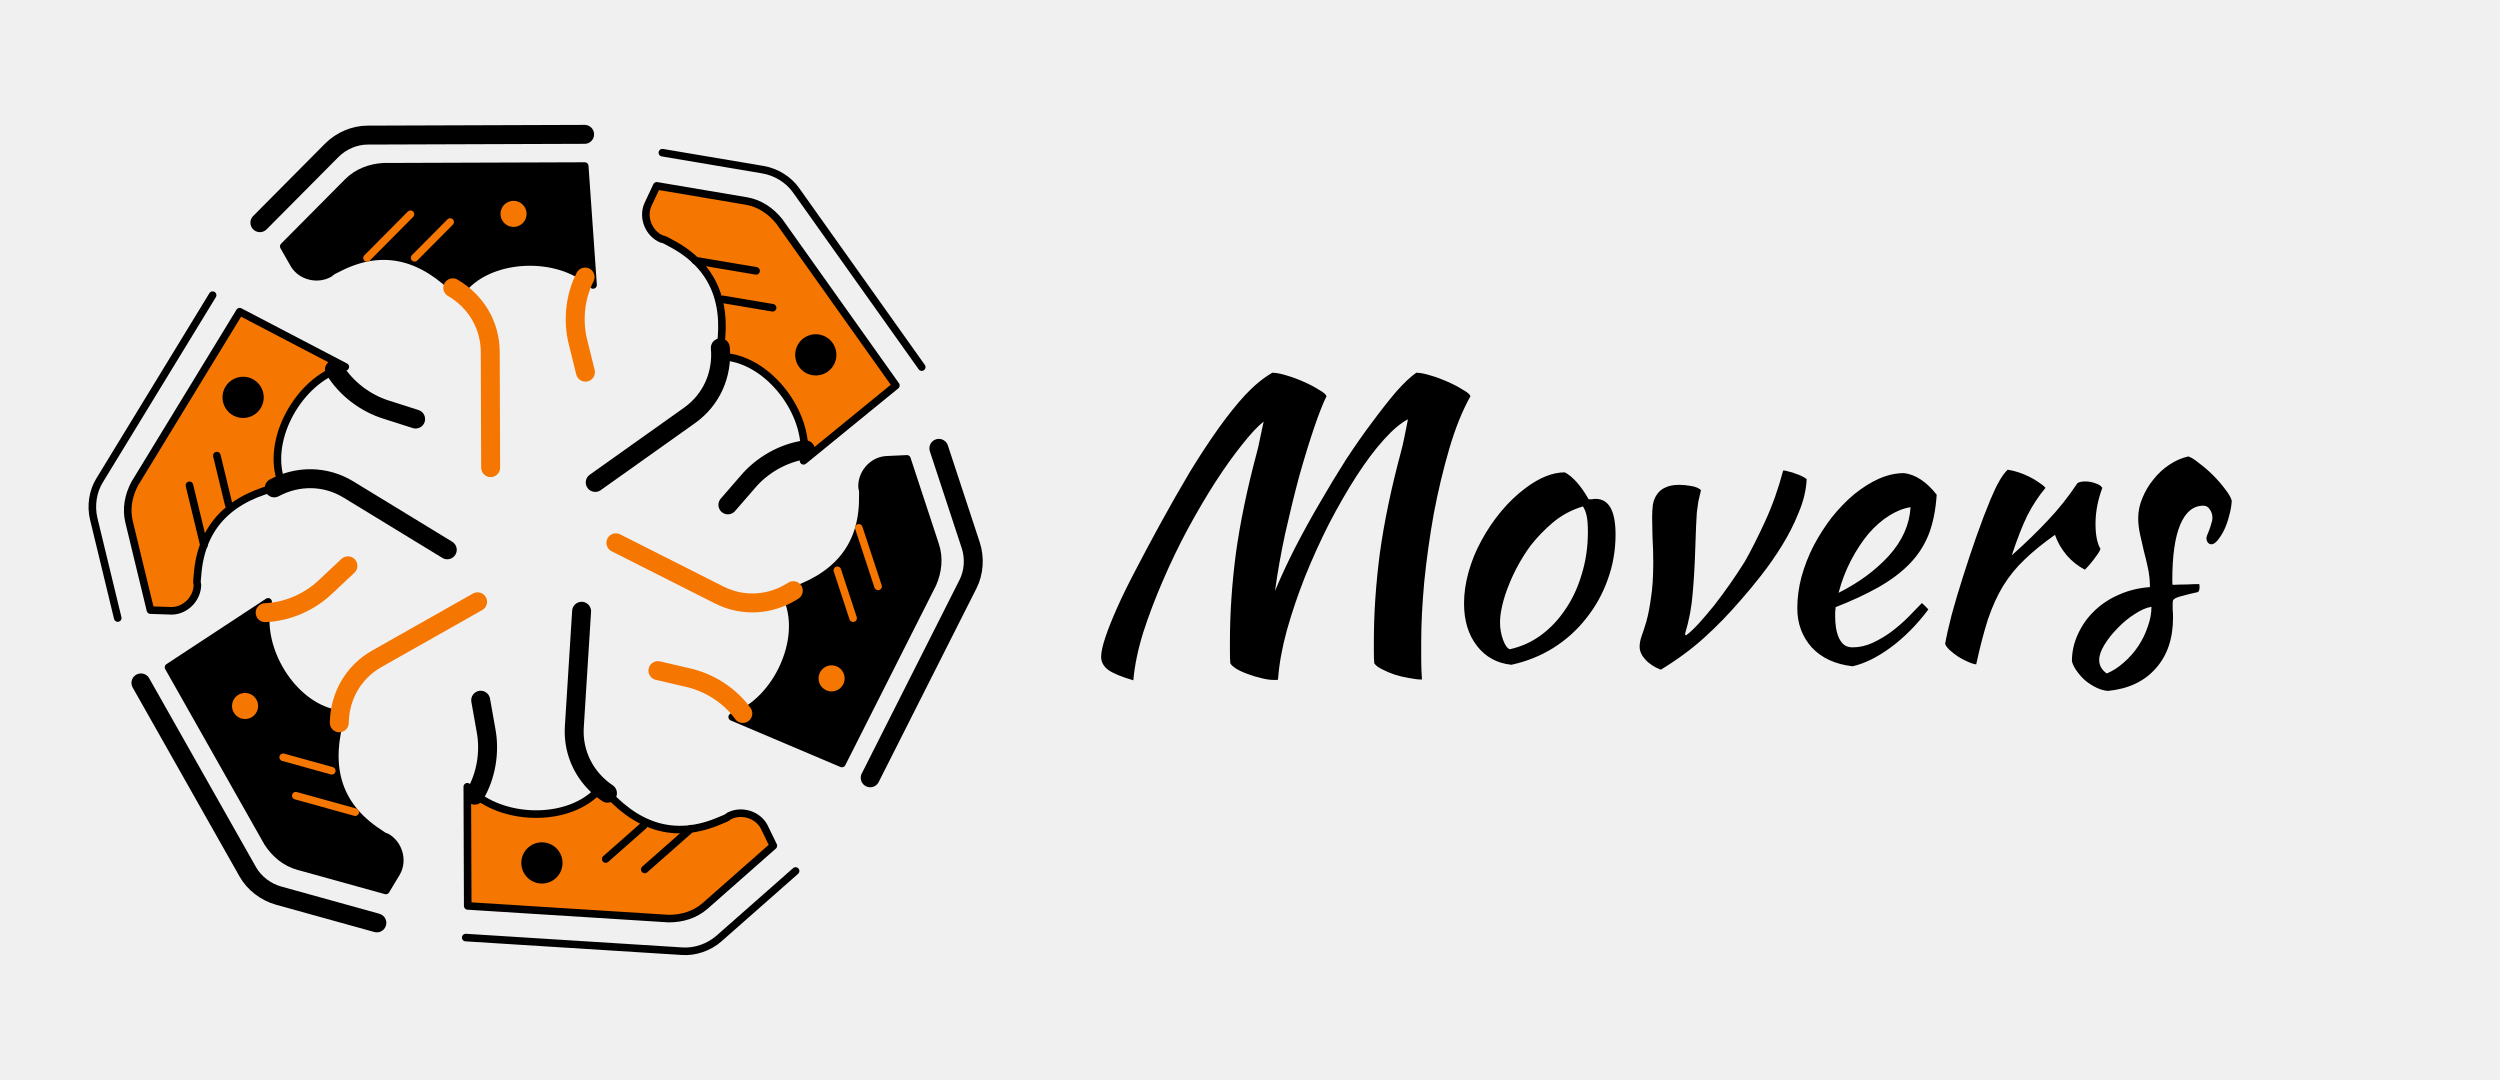
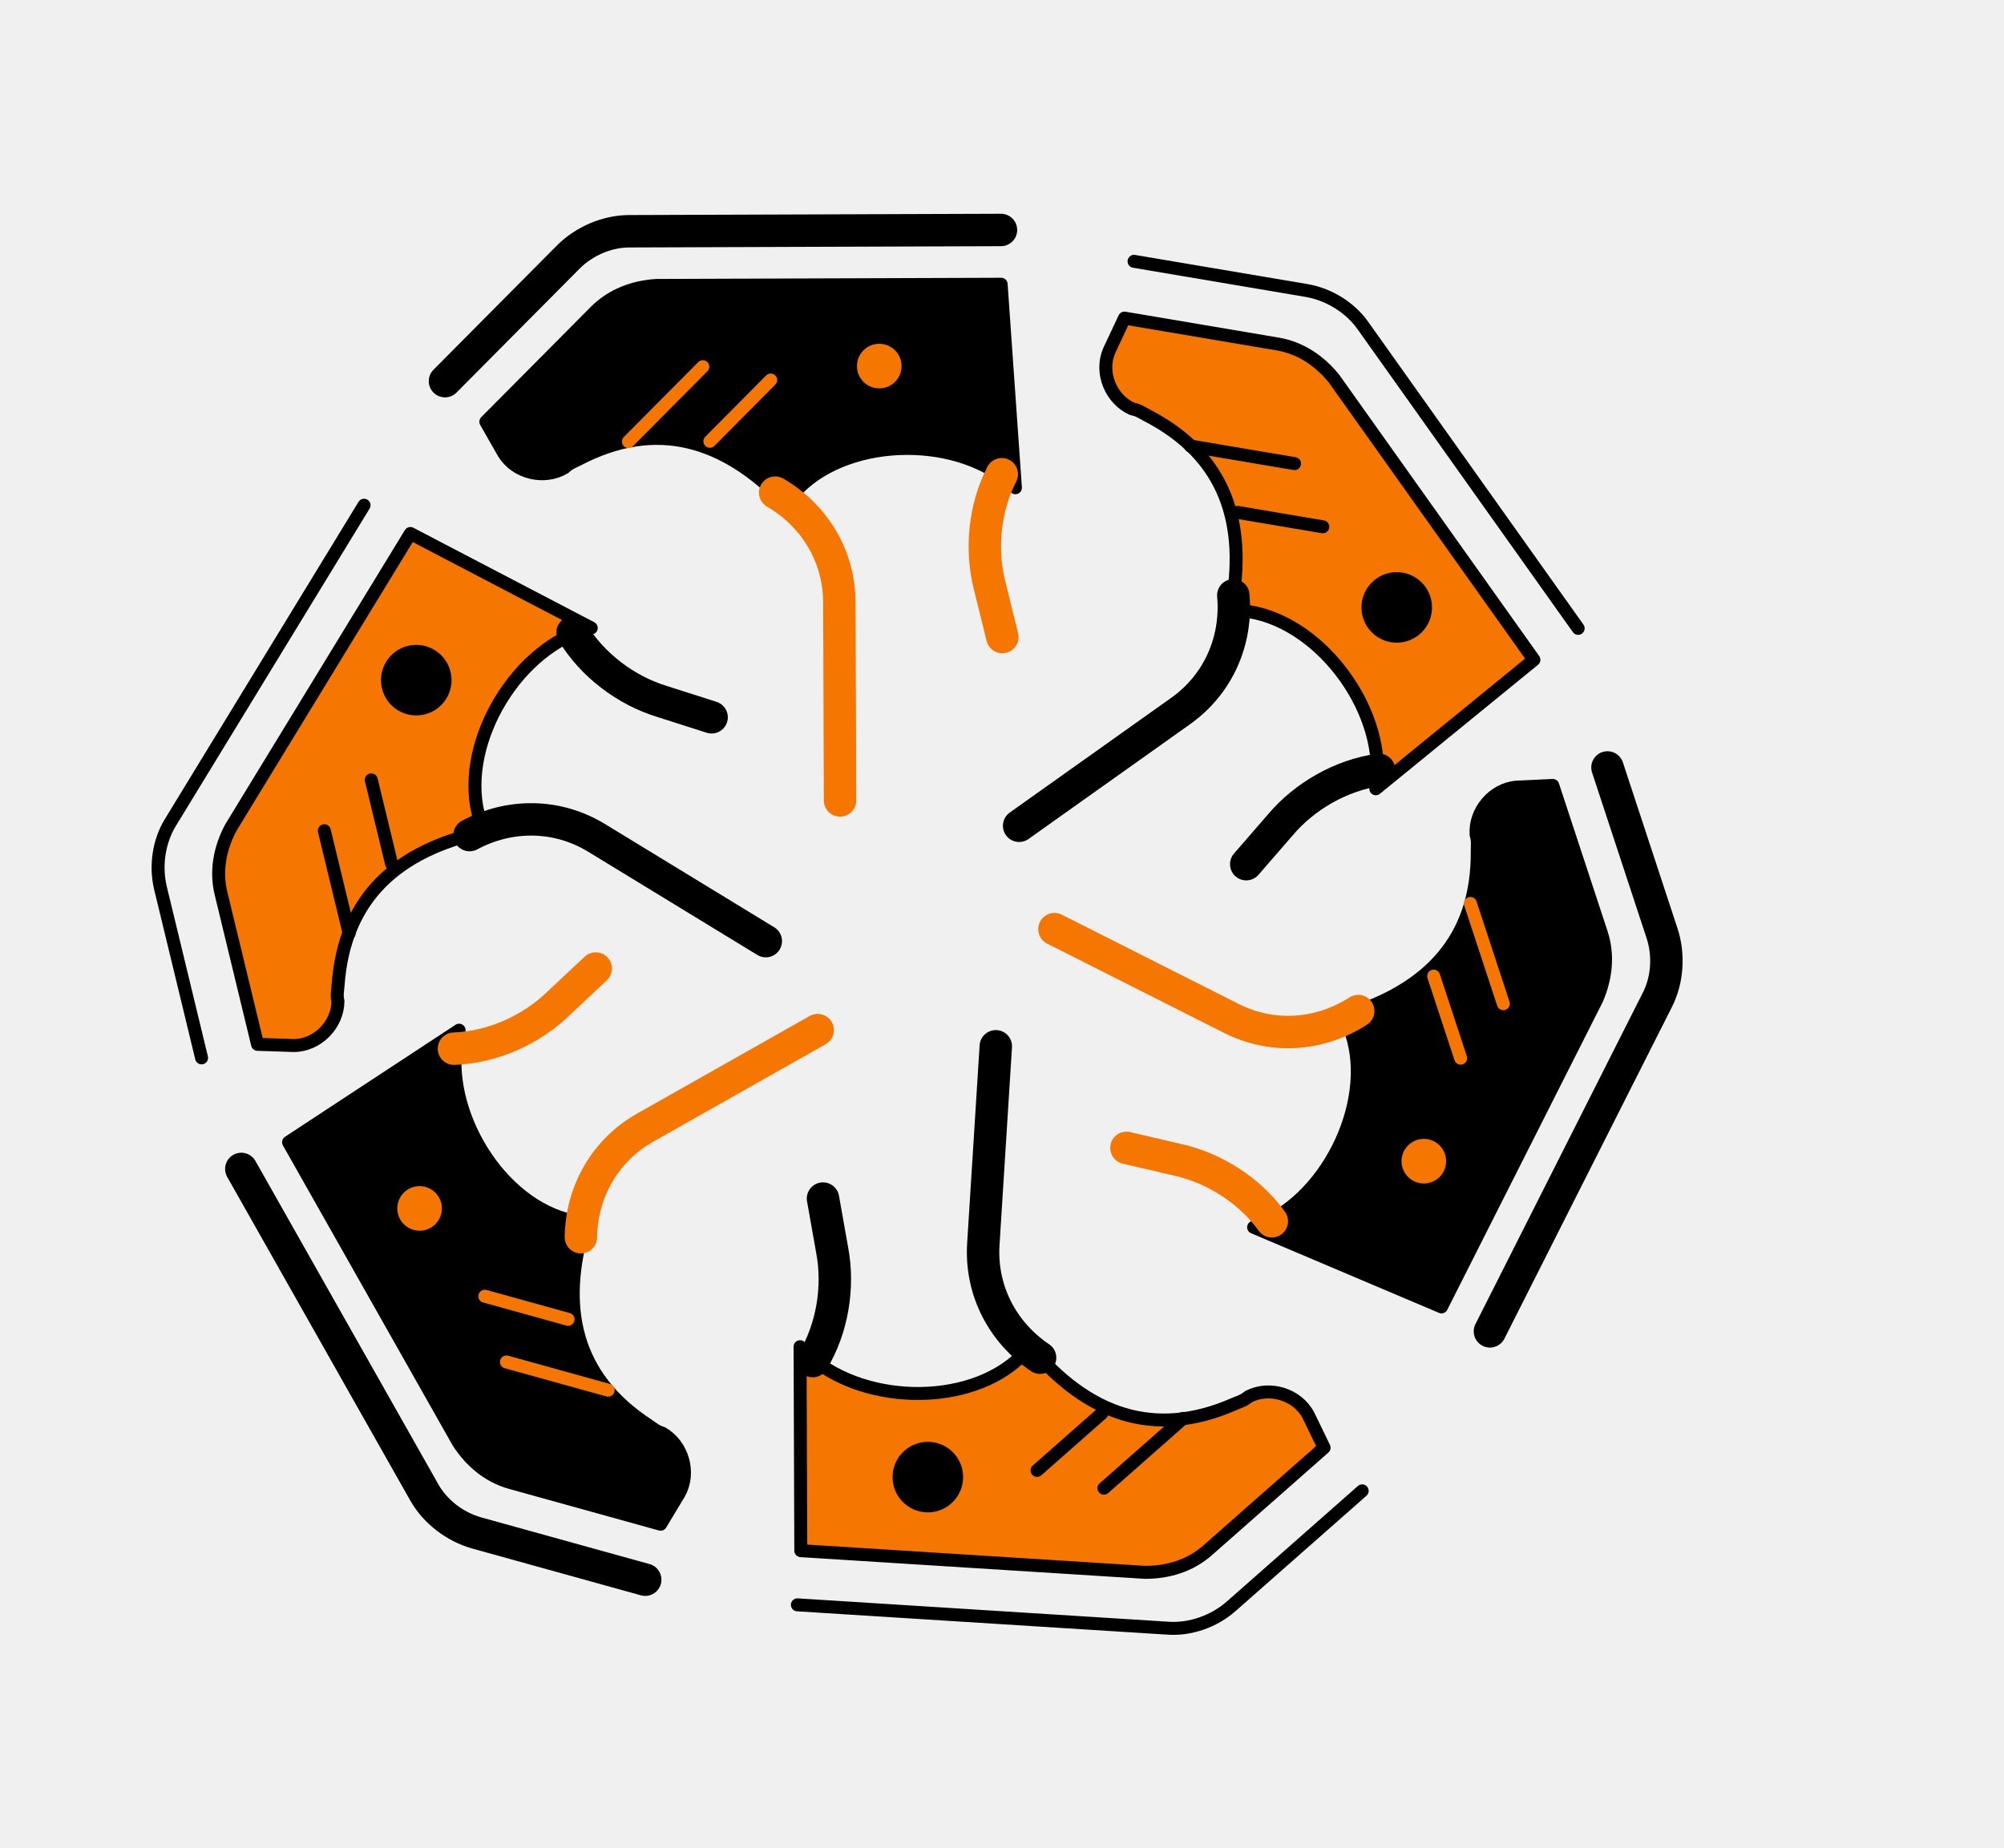
- <svg xmlns="http://www.w3.org/2000/svg" width="660" height="285" viewBox="0 0 660 285" fill="none">
+ <svg xmlns="http://www.w3.org/2000/svg" width="309" height="285" viewBox="0 0 309 285" fill="none">
  <g clip-path="url(#clip0_308_351)">
    <path d="M204.165 223.279L186.18 239.131C183.516 241.479 180.095 242.522 176.531 242.507L123.478 239.163L123.364 207.701C130.997 216.361 148.124 217.44 156.783 209.808L159.004 207.851C167.588 218.038 177.821 222.038 190.33 216.535C191.192 216.17 191.832 216.001 192.498 215.414C195.749 213.731 200.07 215.052 201.752 218.304L204.165 223.279Z" fill="#F57601" stroke="black" stroke-width="2" stroke-miterlimit="10" stroke-linecap="round" stroke-linejoin="round" />
    <path d="M122.952 247.518L180.182 251.125C183.523 251.336 187.166 250.097 189.831 247.749L210.036 229.94" stroke="black" stroke-width="2" stroke-miterlimit="10" stroke-linecap="round" stroke-linejoin="round" />
    <path d="M146.002 231.147C147.841 229.525 148.018 226.72 146.397 224.881C144.776 223.041 141.97 222.864 140.131 224.486C138.291 226.107 138.115 228.912 139.736 230.752C141.357 232.591 144.163 232.768 146.002 231.147Z" fill="black" stroke="black" stroke-width="2" stroke-miterlimit="10" stroke-linecap="round" stroke-linejoin="round" />
    <path d="M159.907 226.781L169.899 217.974" stroke="black" stroke-width="2" stroke-miterlimit="10" stroke-linecap="round" stroke-linejoin="round" />
    <path d="M170.219 229.527L182.431 218.764" stroke="black" stroke-width="2" stroke-miterlimit="10" stroke-linecap="round" stroke-linejoin="round" />
    <path d="M153.545 161.373L151.623 191.868C151.175 198.97 154.54 205.473 160.373 209.405" stroke="black" stroke-width="5" stroke-miterlimit="10" stroke-linecap="round" stroke-linejoin="round" />
    <path d="M125.321 209.922C128.366 204.871 129.401 198.436 128.294 192.704L126.901 184.858" stroke="black" stroke-width="5" stroke-miterlimit="10" stroke-linecap="round" stroke-linejoin="round" />
  </g>
  <g clip-path="url(#clip1_308_351)">
    <path d="M101.861 235.085L78.76 228.675C75.338 227.726 72.597 225.429 70.663 222.435L44.494 176.165L70.788 158.889C67.702 170.012 76.15 184.95 87.273 188.036L90.125 188.827C86.278 201.582 88.515 212.339 99.956 219.813C100.732 220.336 101.223 220.779 102.079 221.017C105.264 222.822 106.517 227.163 104.711 230.348L101.861 235.085Z" fill="black" stroke="black" stroke-width="2" stroke-miterlimit="10" stroke-linecap="round" stroke-linejoin="round" />
    <path d="M37.207 180.287L65.437 230.2C67.085 233.115 70.112 235.49 73.534 236.44L99.487 243.641" stroke="black" stroke-width="5" stroke-miterlimit="10" stroke-linecap="round" stroke-linejoin="round" />
    <path d="M63.509 190.656C65.872 191.312 68.319 189.928 68.974 187.566C69.63 185.203 68.246 182.756 65.883 182.101C63.521 181.445 61.074 182.829 60.419 185.191C59.763 187.554 61.147 190.001 63.509 190.656Z" fill="#F57601" stroke="black" stroke-width="2" stroke-miterlimit="10" stroke-linecap="round" stroke-linejoin="round" />
    <path d="M74.76 199.922L87.594 203.483" stroke="#F57601" stroke-width="2" stroke-miterlimit="10" stroke-linecap="round" stroke-linejoin="round" />
    <path d="M78.09 210.06L93.776 214.413" stroke="#F57601" stroke-width="2" stroke-miterlimit="10" stroke-linecap="round" stroke-linejoin="round" />
    <path d="M126.08 158.875L99.484 173.917C93.29 177.42 89.68 183.79 89.571 190.824" stroke="#F57601" stroke-width="5" stroke-miterlimit="10" stroke-linecap="round" stroke-linejoin="round" />
    <path d="M69.997 161.741C75.891 161.534 81.847 158.887 86.044 154.83L91.857 149.378" stroke="#F57601" stroke-width="5" stroke-miterlimit="10" stroke-linecap="round" stroke-linejoin="round" />
  </g>
  <g clip-path="url(#clip2_308_351)">
    <path d="M173.385 49.062L197.022 53.059C200.524 53.651 203.488 55.653 205.719 58.432L236.514 101.761L212.138 121.653C214.063 110.271 204.121 96.283 192.74 94.359L189.822 93.865C192.334 80.782 189.002 70.313 176.852 64.056C176.026 63.616 175.492 63.226 174.616 63.078C171.263 61.61 169.569 57.422 171.037 54.068L173.385 49.062Z" fill="#F57601" stroke="black" stroke-width="2" stroke-miterlimit="10" stroke-linecap="round" stroke-linejoin="round" />
    <path d="M243.337 96.912L210.118 50.17C208.178 47.441 204.923 45.39 201.421 44.798L174.865 40.307" stroke="black" stroke-width="2" stroke-miterlimit="10" stroke-linecap="round" stroke-linejoin="round" />
    <path d="M216.107 89.305C213.69 88.896 211.399 90.525 210.99 92.942C210.581 95.36 212.209 97.651 214.627 98.06C217.045 98.469 219.336 96.84 219.745 94.423C220.153 92.005 218.525 89.714 216.107 89.305Z" fill="black" stroke="black" stroke-width="2" stroke-miterlimit="10" stroke-linecap="round" stroke-linejoin="round" />
    <path d="M203.962 81.248L190.83 79.027" stroke="black" stroke-width="2" stroke-miterlimit="10" stroke-linecap="round" stroke-linejoin="round" />
    <path d="M199.606 71.506L183.556 68.792" stroke="black" stroke-width="2" stroke-miterlimit="10" stroke-linecap="round" stroke-linejoin="round" />
    <path d="M157.142 127.361L182.048 109.66C187.848 105.538 190.783 98.83 190.167 91.822" stroke="black" stroke-width="5" stroke-miterlimit="10" stroke-linecap="round" stroke-linejoin="round" />
    <path d="M212.632 118.734C206.791 119.548 201.139 122.794 197.382 127.262L192.161 133.283" stroke="black" stroke-width="5" stroke-miterlimit="10" stroke-linecap="round" stroke-linejoin="round" />
  </g>
  <g clip-path="url(#clip3_308_351)">
    <path d="M239.425 121.141L246.917 143.914C248.027 147.287 247.639 150.842 246.222 154.113L222.264 201.565L193.297 189.284C204.262 185.677 211.997 170.358 208.39 159.393L207.465 156.582C220.209 152.7 227.914 144.869 227.78 131.203C227.784 130.267 227.88 129.613 227.603 128.769C227.336 125.118 230.251 121.666 233.902 121.4L239.425 121.141Z" fill="black" stroke="black" stroke-width="2" stroke-miterlimit="10" stroke-linecap="round" stroke-linejoin="round" />
    <path d="M229.736 205.338L255.582 154.149C257.091 151.16 257.387 147.324 256.277 143.95L247.86 118.366" stroke="black" stroke-width="5" stroke-miterlimit="10" stroke-linecap="round" stroke-linejoin="round" />
    <path d="M223.761 177.704C222.995 175.375 220.485 174.108 218.156 174.874C215.827 175.641 214.56 178.15 215.327 180.479C216.093 182.808 218.602 184.075 220.931 183.309C223.26 182.542 224.527 180.033 223.761 177.704Z" fill="#F57601" stroke="black" stroke-width="2" stroke-miterlimit="10" stroke-linecap="round" stroke-linejoin="round" />
    <path d="M225.222 163.203L221.059 150.551" stroke="#F57601" stroke-width="2" stroke-miterlimit="10" stroke-linecap="round" stroke-linejoin="round" />
    <path d="M231.806 154.805L226.719 139.342" stroke="#F57601" stroke-width="2" stroke-miterlimit="10" stroke-linecap="round" stroke-linejoin="round" />
    <path d="M162.591 143.303L189.867 157.074C196.219 160.281 203.521 159.748 209.433 155.934" stroke="#F57601" stroke-width="5" stroke-miterlimit="10" stroke-linecap="round" stroke-linejoin="round" />
    <path d="M196.109 188.359C192.665 183.572 187.156 180.088 181.452 178.849L173.691 177.04" stroke="#F57601" stroke-width="5" stroke-miterlimit="10" stroke-linecap="round" stroke-linejoin="round" />
  </g>
  <g clip-path="url(#clip4_308_351)">
    <path d="M74.913 65.044L91.806 48.033C94.309 45.513 97.653 44.246 101.21 44.024L154.367 43.84L156.569 75.225C148.379 67.091 131.218 67.151 123.084 75.341L120.999 77.441C111.757 67.846 101.281 64.534 89.165 70.854C88.329 71.276 87.702 71.487 87.076 72.117C83.944 74.012 79.545 72.981 77.651 69.848L74.913 65.044Z" fill="black" stroke="black" stroke-width="2" stroke-miterlimit="10" stroke-linecap="round" stroke-linejoin="round" />
    <path d="M154.339 35.469L96.996 35.667C93.647 35.679 90.094 37.157 87.592 39.676L68.613 58.787" stroke="black" stroke-width="5" stroke-miterlimit="10" stroke-linecap="round" stroke-linejoin="round" />
    <path d="M132.426 53.334C130.698 55.074 130.708 57.885 132.447 59.612C134.187 61.34 136.998 61.33 138.726 59.59C140.454 57.851 140.444 55.04 138.704 53.312C136.964 51.584 134.153 51.594 132.426 53.334Z" fill="#F57601" stroke="black" stroke-width="2" stroke-miterlimit="10" stroke-linecap="round" stroke-linejoin="round" />
    <path d="M118.841 58.613L109.456 68.063" stroke="#F57601" stroke-width="2" stroke-miterlimit="10" stroke-linecap="round" stroke-linejoin="round" />
    <path d="M108.369 56.556L96.899 68.107" stroke="#F57601" stroke-width="2" stroke-miterlimit="10" stroke-linecap="round" stroke-linejoin="round" />
    <path d="M129.53 123.454L129.424 92.899C129.399 85.783 125.61 79.518 119.529 75.981" stroke="#F57601" stroke-width="5" stroke-miterlimit="10" stroke-linecap="round" stroke-linejoin="round" />
    <path d="M154.469 73.139C151.767 78.381 151.161 84.871 152.646 90.516L154.556 98.253" stroke="#F57601" stroke-width="5" stroke-miterlimit="10" stroke-linecap="round" stroke-linejoin="round" />
  </g>
  <g clip-path="url(#clip5_308_351)">
    <path d="M39.712 161.07L34.074 137.769C33.238 134.317 33.911 130.804 35.586 127.658L63.279 82.284L91.165 96.852C79.946 99.567 71.006 114.215 73.721 125.434L74.417 128.311C61.402 131.156 53.092 138.343 52.128 151.975C52.049 152.908 51.901 153.552 52.11 154.415C52.082 158.076 48.899 161.283 45.238 161.255L39.712 161.07Z" fill="#F57601" stroke="black" stroke-width="2" stroke-miterlimit="10" stroke-linecap="round" stroke-linejoin="round" />
    <path d="M56.133 77.923L26.26 126.87C24.515 129.728 23.912 133.529 24.748 136.981L31.082 163.158" stroke="black" stroke-width="2" stroke-miterlimit="10" stroke-linecap="round" stroke-linejoin="round" />
    <path d="M59.87 105.948C60.446 108.331 62.846 109.795 65.229 109.218C67.612 108.642 69.076 106.242 68.5 103.859C67.923 101.476 65.524 100.012 63.14 100.588C60.757 101.165 59.293 103.564 59.87 105.948Z" fill="black" stroke="black" stroke-width="2" stroke-miterlimit="10" stroke-linecap="round" stroke-linejoin="round" />
    <path d="M57.249 120.285L60.381 133.23" stroke="black" stroke-width="2" stroke-miterlimit="10" stroke-linecap="round" stroke-linejoin="round" />
    <path d="M50.011 128.126L53.84 143.948" stroke="black" stroke-width="2" stroke-miterlimit="10" stroke-linecap="round" stroke-linejoin="round" />
    <path d="M118.078 145.151L91.997 129.233C85.923 125.526 78.602 125.471 72.403 128.798" stroke="black" stroke-width="5" stroke-miterlimit="10" stroke-linecap="round" stroke-linejoin="round" />
    <path d="M88.288 97.548C91.337 102.596 96.548 106.512 102.134 108.205L109.725 110.631" stroke="black" stroke-width="5" stroke-miterlimit="10" stroke-linecap="round" stroke-linejoin="round" />
  </g>
-   <path d="M337.4 179.4C337.267 179.467 337.133 179.5 337 179.5C336.867 179.5 336.6 179.5 336.2 179.5C335.267 179.5 334.167 179.333 332.9 179C331.7 178.733 330.5 178.367 329.3 177.9C328.167 177.5 327.167 177.033 326.3 176.5C325.5 175.967 325 175.5 324.8 175.1C324.733 174.167 324.7 173.2 324.7 172.2C324.7 171.2 324.7 170.233 324.7 169.3C324.7 161.833 325.233 154.033 326.3 145.9C327.433 137.767 329.267 128.967 331.8 119.5C332.067 118.567 332.333 117.4 332.6 116C332.933 114.533 333.267 112.967 333.6 111.3C332 112.567 330.1 114.6 327.9 117.4C325.7 120.133 323.367 123.4 320.9 127.2C318.5 130.933 316.067 135.067 313.6 139.6C311.2 144.067 309 148.633 307 153.3C305 157.9 303.267 162.467 301.8 167C300.4 171.533 299.533 175.733 299.2 179.6C296 178.667 293.767 177.733 292.5 176.8C291.3 175.867 290.7 174.733 290.7 173.4C290.7 172.2 291.067 170.5 291.8 168.3C292.533 166.1 293.567 163.5 294.9 160.5C296.233 157.5 297.867 154.167 299.8 150.5C301.733 146.767 303.867 142.767 306.2 138.5C308.867 133.633 311.467 129.067 314 124.8C316.6 120.533 319.133 116.667 321.6 113.2C324.067 109.733 326.467 106.733 328.8 104.2C331.2 101.667 333.567 99.733 335.9 98.4C336.833 98.4 338.067 98.633 339.6 99.1C341.2 99.567 342.733 100.133 344.2 100.8C345.733 101.467 347.067 102.167 348.2 102.9C349.4 103.567 350.067 104.133 350.2 104.6C349.267 106.467 348.167 109.267 346.9 113C345.633 116.733 344.333 120.967 343 125.7C341.733 130.433 340.5 135.467 339.3 140.8C338.167 146.067 337.267 151.133 336.6 156C338.133 152.333 339.9 148.533 341.9 144.6C343.967 140.6 346.133 136.667 348.4 132.8C350.667 128.867 352.967 125.067 355.3 121.4C357.7 117.733 360.033 114.4 362.3 111.4C364.567 108.333 366.667 105.667 368.6 103.4C370.6 101.133 372.367 99.467 373.9 98.4C374.833 98.4 376.067 98.633 377.6 99.1C379.2 99.567 380.733 100.133 382.2 100.8C383.733 101.467 385.067 102.167 386.2 102.9C387.4 103.567 388.067 104.133 388.2 104.6C386.067 108.4 384.2 113.033 382.6 118.5C381 123.967 379.633 129.7 378.5 135.7C377.433 141.7 376.6 147.667 376 153.6C375.467 159.467 375.2 164.733 375.2 169.4C375.2 170.933 375.2 172.533 375.2 174.2C375.2 175.867 375.267 177.6 375.4 179.4C374.467 179.4 373.333 179.267 372 179C370.733 178.8 369.467 178.5 368.2 178.1C367 177.7 365.9 177.233 364.9 176.7C363.9 176.233 363.2 175.7 362.8 175.1C362.733 174.167 362.7 173.2 362.7 172.2C362.7 171.2 362.7 170.233 362.7 169.3C362.7 161.833 363.233 154.033 364.3 145.9C365.433 137.767 367.267 128.967 369.8 119.5C370.067 118.567 370.367 117.3 370.7 115.7C371.033 114.1 371.367 112.433 371.7 110.7C369.833 111.633 367.7 113.433 365.3 116.1C362.967 118.7 360.567 121.9 358.1 125.7C355.7 129.433 353.3 133.6 350.9 138.2C348.567 142.8 346.433 147.5 344.5 152.3C342.633 157.033 341.033 161.767 339.7 166.5C338.433 171.167 337.667 175.467 337.4 179.4ZM399.004 175.5C395.204 175.1 392.171 173.433 389.904 170.5C387.637 167.567 386.504 163.833 386.504 159.3C386.504 156.633 386.904 153.867 387.704 151C388.504 148.133 389.637 145.367 391.104 142.7C392.571 139.967 394.304 137.4 396.304 135C398.304 132.6 400.471 130.533 402.804 128.8C406.471 126.067 409.904 124.7 413.104 124.7C415.237 125.833 417.337 128.2 419.404 131.8C419.737 131.8 420.037 131.8 420.304 131.8C420.571 131.733 420.871 131.7 421.204 131.7C424.737 131.7 426.504 134.833 426.504 141.1C426.504 145.3 425.804 149.3 424.404 153.1C423.071 156.833 421.171 160.233 418.704 163.3C416.304 166.367 413.404 168.967 410.004 171.1C406.671 173.167 403.004 174.633 399.004 175.5ZM404.104 144C402.971 145.533 401.904 147.2 400.904 149C399.904 150.8 399.037 152.633 398.304 154.5C397.571 156.3 397.004 158.067 396.604 159.8C396.204 161.467 396.004 162.967 396.004 164.3C396.004 165.9 396.271 167.433 396.804 168.9C397.337 170.367 397.937 171.2 398.604 171.4C401.604 170.733 404.337 169.5 406.804 167.7C409.337 165.833 411.504 163.533 413.304 160.8C415.171 158.067 416.604 154.967 417.604 151.5C418.671 148.033 419.204 144.333 419.204 140.4C419.204 138.667 419.104 137.3 418.904 136.3C418.704 135.3 418.371 134.433 417.904 133.7C414.971 134.567 412.337 135.967 410.004 137.9C407.737 139.833 405.771 141.867 404.104 144ZM436.161 136.6C436.161 135.4 436.228 134.267 436.361 133.2C436.561 132.133 436.928 131.233 437.461 130.5C437.994 129.7 438.728 129.1 439.661 128.7C440.594 128.233 441.828 128 443.361 128C444.294 128 445.328 128.1 446.461 128.3C447.661 128.5 448.528 128.867 449.061 129.4C448.794 130.533 448.561 131.533 448.361 132.4C448.228 133.267 448.094 134.233 447.961 135.3C447.894 136.3 447.828 137.533 447.761 139C447.694 140.4 447.628 142.233 447.561 144.5C447.428 149.033 447.194 153.1 446.861 156.7C446.594 160.233 445.928 163.767 444.861 167.3C444.861 167.567 444.961 167.7 445.161 167.7C446.161 166.967 447.294 165.9 448.561 164.5C449.828 163.1 451.161 161.533 452.561 159.8C453.961 158 455.361 156.1 456.761 154.1C458.161 152.1 459.461 150.133 460.661 148.2C462.261 145.4 464.028 141.9 465.961 137.7C467.894 133.5 469.494 129 470.761 124.2C471.161 124.2 471.661 124.3 472.261 124.5C472.928 124.633 473.561 124.833 474.161 125.1C474.828 125.3 475.394 125.533 475.861 125.8C476.394 126.067 476.761 126.3 476.961 126.5C476.828 129.367 476.128 132.3 474.861 135.3C473.661 138.3 472.194 141.2 470.461 144C468.728 146.8 466.894 149.433 464.961 151.9C463.028 154.367 461.261 156.5 459.661 158.3C456.461 162.033 453.228 165.367 449.961 168.3C446.761 171.233 442.928 174.067 438.461 176.8C436.728 176.133 435.361 175.233 434.361 174.1C433.361 173.033 432.861 171.9 432.861 170.7C432.861 169.9 433.028 169 433.361 168C433.761 166.933 434.194 165.6 434.661 164C435.128 162.333 435.528 160.267 435.861 157.8C436.261 155.333 436.461 152.2 436.461 148.4C436.461 146.2 436.394 144 436.261 141.8C436.194 139.533 436.161 137.8 436.161 136.6ZM511.285 130.6C511.018 134.733 510.285 138.3 509.085 141.3C507.885 144.233 506.152 146.833 503.885 149.1C501.685 151.3 498.985 153.3 495.785 155.1C492.585 156.9 488.852 158.633 484.585 160.3C484.585 160.7 484.552 161.133 484.485 161.6C484.485 162 484.485 162.433 484.485 162.9C484.485 163.767 484.552 164.667 484.685 165.6C484.818 166.533 485.052 167.4 485.385 168.2C485.718 169 486.185 169.667 486.785 170.2C487.385 170.667 488.152 170.9 489.085 170.9C490.885 170.9 492.652 170.5 494.385 169.7C496.118 168.9 497.752 167.933 499.285 166.8C500.885 165.6 502.352 164.333 503.685 163C505.085 161.6 506.318 160.333 507.385 159.2C508.052 159.8 508.618 160.367 509.085 160.9C506.085 164.9 502.785 168.233 499.185 170.9C495.652 173.5 492.285 175.167 489.085 175.9C484.485 175.367 480.885 173.7 478.285 170.9C475.752 168.033 474.485 164.6 474.485 160.6C474.485 157.867 474.852 155.1 475.585 152.3C476.385 149.433 477.452 146.7 478.785 144.1C480.185 141.433 481.785 138.933 483.585 136.6C485.452 134.267 487.418 132.233 489.485 130.5C491.618 128.767 493.785 127.4 495.985 126.4C498.252 125.4 500.485 124.9 502.685 124.9C505.752 125.3 508.618 127.2 511.285 130.6ZM504.385 133.9C502.585 134.167 500.718 134.9 498.785 136.1C496.852 137.3 495.018 138.9 493.285 140.9C491.618 142.9 490.085 145.233 488.685 147.9C487.285 150.567 486.185 153.433 485.385 156.5C490.718 153.833 495.152 150.567 498.685 146.7C502.218 142.767 504.118 138.5 504.385 133.9ZM513.515 170C513.848 168.067 514.415 165.533 515.215 162.4C516.082 159.2 517.082 155.833 518.215 152.3C519.348 148.7 520.548 145.1 521.815 141.5C523.082 137.9 524.315 134.667 525.515 131.8C526.382 129.733 527.148 128.133 527.815 127C528.482 125.8 529.215 124.8 530.015 124C530.948 124.133 531.915 124.367 532.915 124.7C533.915 125.033 534.882 125.433 535.815 125.9C536.748 126.367 537.582 126.867 538.315 127.4C539.048 127.867 539.615 128.333 540.015 128.8C538.215 130.933 536.615 133.367 535.215 136.1C533.882 138.833 532.515 142.333 531.115 146.6C534.715 143.4 537.882 140.333 540.615 137.4C543.415 134.467 546.015 131.2 548.415 127.6C548.815 127.267 549.515 127.1 550.515 127.1C551.448 127.1 552.348 127.267 553.215 127.6C554.082 127.867 554.682 128.267 555.015 128.8C553.815 132 553.215 135.167 553.215 138.3C553.215 141.233 553.648 143.433 554.515 144.9C554.448 145.3 553.982 146.067 553.115 147.2C552.315 148.333 551.415 149.4 550.415 150.4C548.615 149.467 547.015 148.2 545.615 146.6C544.215 144.933 543.182 143.133 542.515 141.2C539.382 143.4 536.715 145.567 534.515 147.7C532.315 149.767 530.415 152.1 528.815 154.7C527.282 157.233 525.948 160.167 524.815 163.5C523.748 166.833 522.715 170.8 521.715 175.4C521.115 175.333 520.382 175.1 519.515 174.7C518.715 174.367 517.882 173.933 517.015 173.4C516.215 172.867 515.482 172.3 514.815 171.7C514.148 171.1 513.715 170.533 513.515 170ZM589.184 132.2C589.118 133.467 588.884 134.8 588.484 136.2C588.151 137.533 587.718 138.767 587.184 139.9C586.651 140.967 586.084 141.867 585.484 142.6C584.884 143.333 584.318 143.7 583.784 143.7C583.051 143.633 582.618 143.133 582.484 142.2C582.484 142 582.551 141.7 582.684 141.3C582.884 140.833 583.084 140.333 583.284 139.8C583.484 139.267 583.651 138.733 583.784 138.2C583.984 137.667 584.084 137.2 584.084 136.8C584.084 135.867 583.851 135.1 583.384 134.5C582.984 133.833 582.418 133.5 581.684 133.5C579.018 133.5 576.984 135.167 575.584 138.5C574.184 141.833 573.484 146.733 573.484 153.2C573.484 153.867 573.518 154.267 573.584 154.4C574.984 154.333 576.218 154.3 577.284 154.3C578.418 154.233 579.518 154.2 580.584 154.2C580.651 154.333 580.684 154.6 580.684 155C580.684 155.6 580.551 156.033 580.284 156.3C578.751 156.633 577.518 156.933 576.584 157.2C575.718 157.4 575.051 157.6 574.584 157.8C574.118 158 573.818 158.233 573.684 158.5C573.618 158.7 573.584 159 573.584 159.4C573.584 159.933 573.584 160.467 573.584 161C573.651 161.533 573.684 162.2 573.684 163C573.684 168.6 572.151 173.1 569.084 176.5C566.084 179.9 561.884 181.867 556.484 182.4C555.551 182.333 554.584 182.067 553.584 181.6C552.584 181.133 551.618 180.533 550.684 179.8C549.818 179.067 549.051 178.233 548.384 177.3C547.718 176.433 547.251 175.533 546.984 174.6C546.984 172.067 547.518 169.667 548.584 167.4C549.651 165.067 551.084 163.033 552.884 161.3C554.751 159.5 556.918 158.067 559.384 157C561.918 155.867 564.651 155.2 567.584 155C567.584 153.333 567.418 151.7 567.084 150.1C566.751 148.5 566.384 146.967 565.984 145.5C565.651 143.967 565.318 142.5 564.984 141.1C564.651 139.633 564.484 138.2 564.484 136.8C564.484 135 564.851 133.233 565.584 131.5C566.318 129.7 567.284 128.067 568.484 126.6C569.684 125.067 571.084 123.767 572.684 122.7C574.284 121.633 575.951 120.9 577.684 120.5C578.418 120.7 579.384 121.3 580.584 122.3C581.851 123.233 583.084 124.3 584.284 125.5C585.484 126.7 586.551 127.933 587.484 129.2C588.418 130.4 588.984 131.4 589.184 132.2ZM556.184 177.8C557.784 177.133 559.284 176.167 560.684 174.9C562.151 173.633 563.418 172.2 564.484 170.6C565.551 169 566.384 167.3 566.984 165.5C567.651 163.7 567.984 161.933 567.984 160.2C566.651 160.4 565.184 161.033 563.584 162.1C561.984 163.1 560.484 164.333 559.084 165.8C557.684 167.2 556.518 168.667 555.584 170.2C554.651 171.733 554.184 173.067 554.184 174.2C554.184 175.667 554.851 176.867 556.184 177.8Z" fill="black" />
  <defs>
    <clipPath id="clip0_308_351">
      <rect width="94.71" height="94.71" fill="white" transform="translate(89.4191 213.95) rotate(-41.3936)" />
    </clipPath>
    <clipPath id="clip1_308_351">
      <rect width="94.71" height="94.71" fill="white" transform="translate(47.0174 133.864) rotate(15.5087)" />
    </clipPath>
    <clipPath id="clip2_308_351">
      <rect width="94.71" height="94.71" fill="white" transform="translate(238.36 144.097) rotate(-170.402)" />
    </clipPath>
    <clipPath id="clip3_308_351">
      <rect width="94.71" height="94.71" fill="white" transform="translate(185.678 222.948) rotate(-108.211)" />
    </clipPath>
    <clipPath id="clip4_308_351">
      <rect width="94.71" height="94.71" fill="white" transform="translate(190.025 66.7375) rotate(134.801)" />
    </clipPath>
    <clipPath id="clip5_308_351">
      <rect width="94.71" height="94.71" fill="white" transform="translate(101.464 63.9084) rotate(76.3967)" />
    </clipPath>
  </defs>
</svg>
